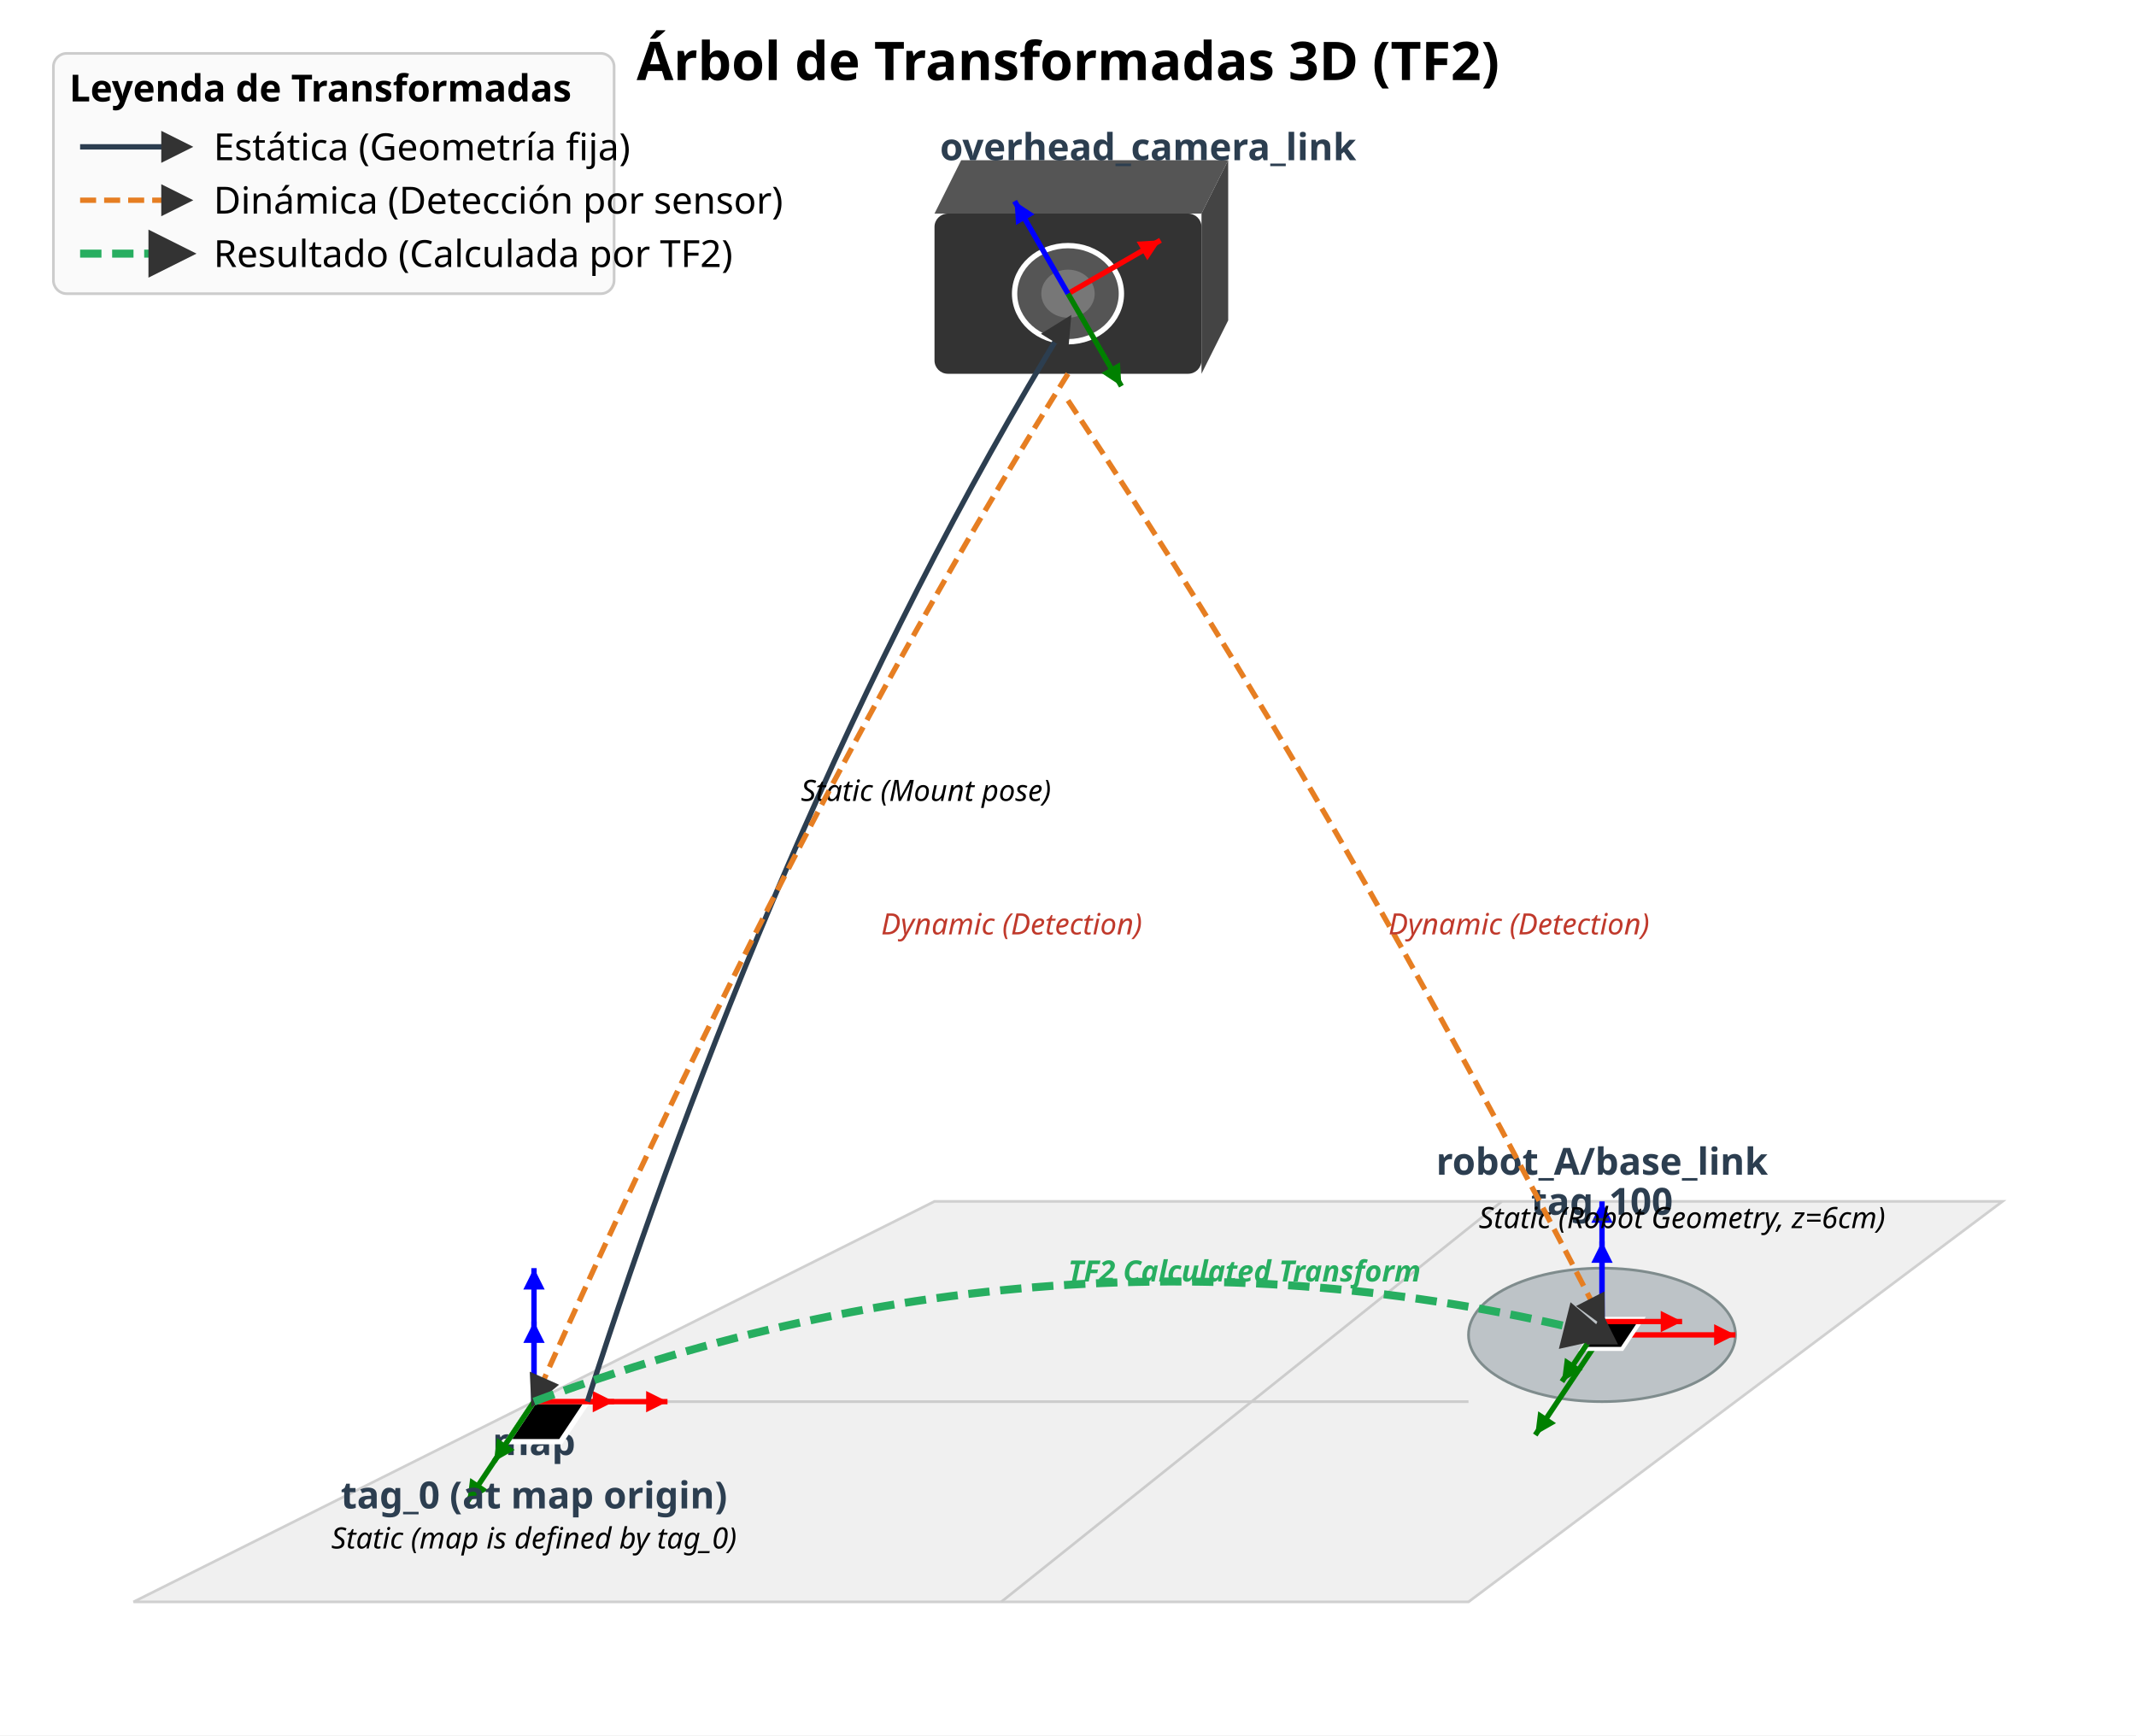
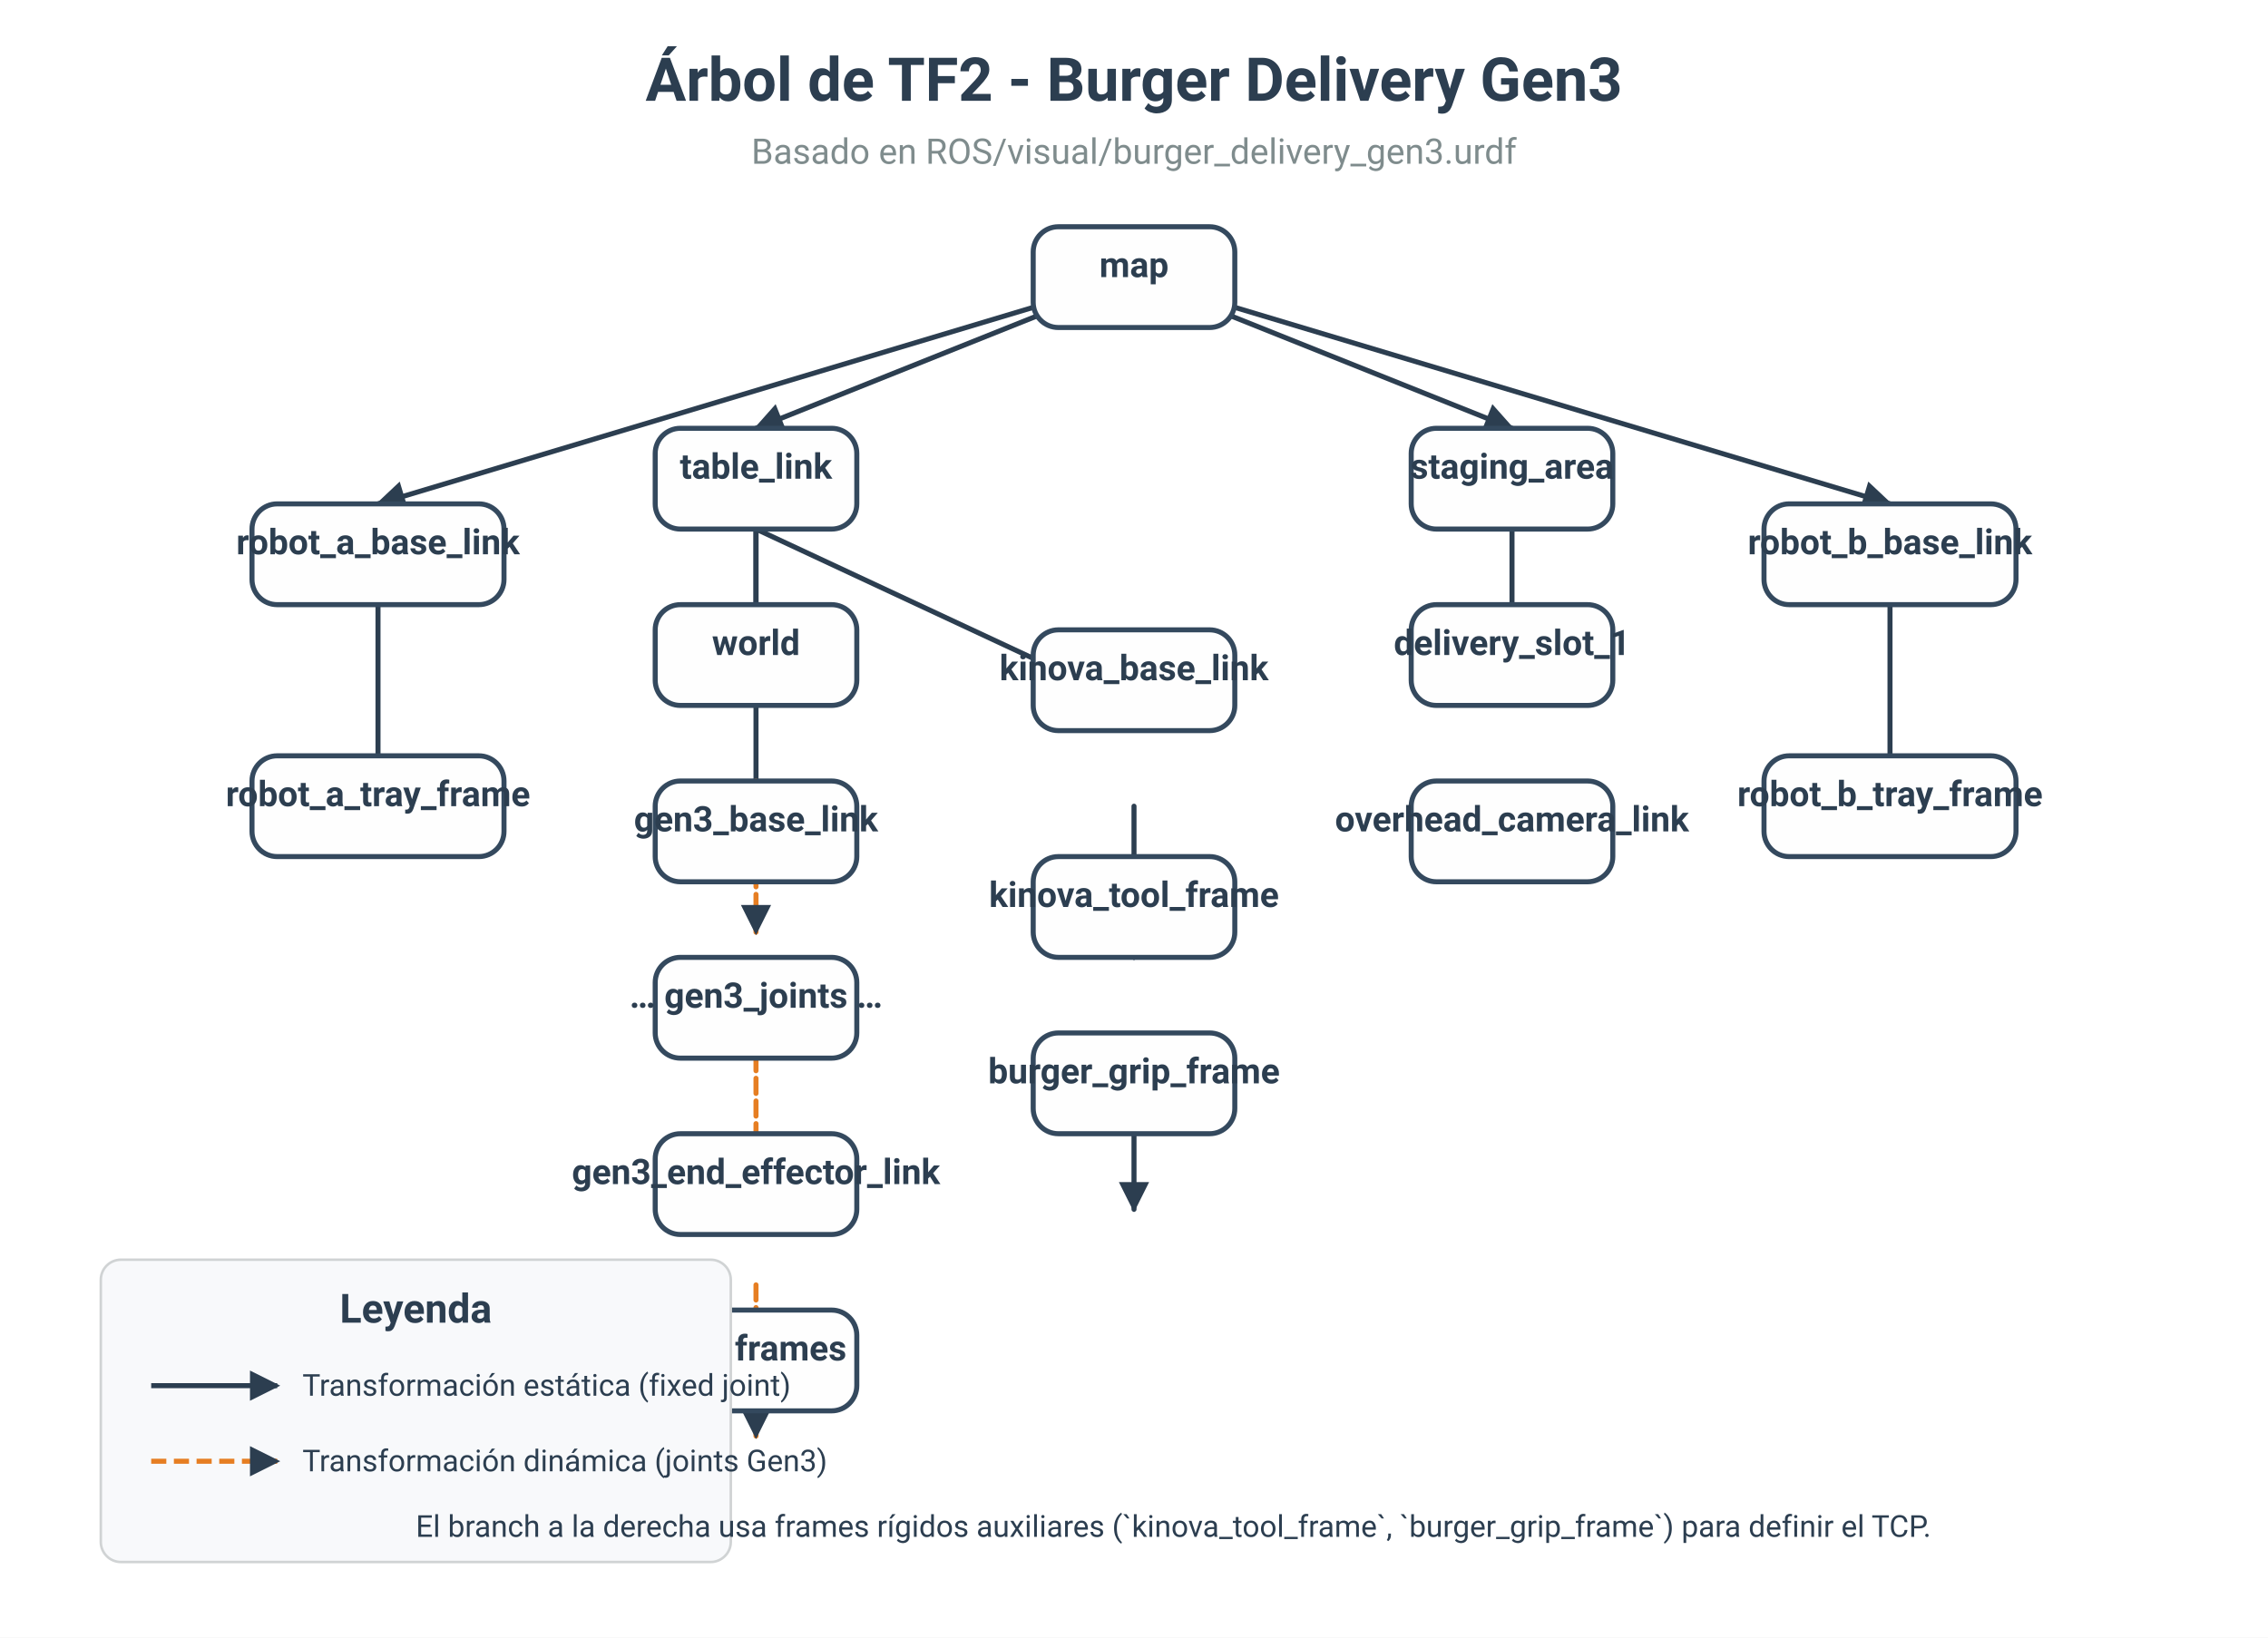
- <svg xmlns="http://www.w3.org/2000/svg" width="800" height="650" viewBox="0 0 800 650" font-family="sans-serif" font-size="14">
+ <svg xmlns="http://www.w3.org/2000/svg" width="900" height="650" viewBox="0 0 900 650" font-family="Roboto, sans-serif">
  <defs>
-     <marker id="arrow" viewBox="0 0 10 10" refX="8" refY="5" markerWidth="6" markerHeight="6" orient="auto-start-reverse">
-       <path d="M 0 0 L 10 5 L 0 10 z" fill="#333" />
+     <style>
+       .node { fill: #fefefe; stroke: #34495e; stroke-width: 2; rx: 10; ry: 10; }
+       .node-text { font-size: 14px; fill: #2c3e50; font-weight: 600; text-anchor: middle; alignment-baseline: middle; }
+       .static-edge { stroke: #2c3e50; stroke-width: 2; marker-end: url(#arrow); }
+       .dynamic-edge { stroke: #e67e22; stroke-width: 2; stroke-dasharray: 6 3; marker-end: url(#arrow); }
+       .legend-text { font-size: 12px; fill: #2c3e50; }
+     </style>
+     <marker id="arrow" viewBox="0 0 10 10" refX="9" refY="5" markerWidth="6" markerHeight="6" orient="auto">
+       <path d="M 0 0 L 10 5 L 0 10 z" fill="#2c3e50" />
    </marker>
-     <marker id="arrow-red" viewBox="0 0 10 10" refX="10" refY="5" markerWidth="4" markerHeight="4" orient="auto">
-       <path d="M 0 0 L 10 5 L 0 10 z" fill="red" />
-     </marker>
-     <marker id="arrow-green" viewBox="0 0 10 10" refX="10" refY="5" markerWidth="4" markerHeight="4" orient="auto">
-       <path d="M 0 0 L 10 5 L 0 10 z" fill="green" />
-     </marker>
-     <marker id="arrow-blue" viewBox="0 0 10 10" refX="10" refY="5" markerWidth="4" markerHeight="4" orient="auto">
-       <path d="M 0 0 L 10 5 L 0 10 z" fill="blue" />
-     </marker>
-     <style>
-             .frame-text { font-size: 14px; font-weight: bold; fill: #2c3e50; text-anchor: middle; }
-             .transform-static { stroke: #2c3e50; stroke-width: 2; marker-end: url(#arrow); }
-             .transform-dynamic { stroke: #e67e22; stroke-width: 2; stroke-dasharray: 6, 3; marker-end: url(#arrow); }
-             .transform-result { stroke: #27ae60; stroke-width: 3; stroke-dasharray: 8, 4; marker-end: url(#arrow); }
-             .transform-label { font-size: 11px; font-style: italic; }
-             .axis-x { stroke: red; stroke-width: 2; marker-end: url(#arrow-red); }
-             .axis-y { stroke: green; stroke-width: 2; marker-end: url(#arrow-green); }
-             .axis-z { stroke: blue; stroke-width: 2; marker-end: url(#arrow-blue); }
-         </style>
  </defs>
-   <rect width="100%" height="100%" fill="white" />
-   <text x="400" y="30" font-size="20" font-weight="bold" text-anchor="middle">Árbol de Transformadas 3D (TF2)</text>
-   <path d="M 50 600 L 350 450 L 750 450 L 550 600 Z" fill="#f0f0f0" stroke="#d0d0d0" />
-   <line x1="200" y1="525" x2="550" y2="525" stroke="#ccc" />
-   <line x1="375" y1="600" x2="562.5" y2="450" stroke="#ccc" />
-   <g id="map-frame" transform="translate(200, 525)">
-     <line x1="0" y1="0" x2="50" y2="0" class="axis-x" />
-     <line x1="0" y1="0" x2="-25" y2="37.5" class="axis-y" />
-     <line x1="0" y1="0" x2="0" y2="-50" class="axis-z" />
-     <text x="0" y="20" class="frame-text">map</text>
+   <rect x="0" y="0" width="900" height="650" fill="white" />
+   <text x="450" y="40" font-size="24" font-weight="bold" text-anchor="middle" fill="#2c3e50">
+     Árbol de TF2 - Burger Delivery Gen3
+   </text>
+   <text x="450" y="65" font-size="14" text-anchor="middle" fill="#7f8c8d">
+     Basado en ROS/visual/burger_delivery_gen3.urdf
+   </text>
+   <g stroke-linecap="round" fill="none">
+     <line x1="450" y1="110" x2="300" y2="170" class="static-edge" />
+     <line x1="300" y1="210" x2="300" y2="270" class="static-edge" />
+     <line x1="300" y1="210" x2="450" y2="280" class="static-edge" />
+     <line x1="450" y1="320" x2="450" y2="380" class="static-edge" />
+     <line x1="450" y1="420" x2="450" y2="480" class="static-edge" />
+     <line x1="450" y1="110" x2="600" y2="170" class="static-edge" />
+     <line x1="600" y1="210" x2="600" y2="270" class="static-edge" />
+     <line x1="450" y1="110" x2="150" y2="200" class="static-edge" />
+     <line x1="150" y1="240" x2="150" y2="320" class="static-edge" />
+     <line x1="450" y1="110" x2="750" y2="200" class="static-edge" />
+     <line x1="750" y1="240" x2="750" y2="320" class="static-edge" />
+     <line x1="300" y1="210" x2="300" y2="350" class="static-edge" />
  </g>
-   <g id="camera-object" transform="translate(400, 100)">
-     <polygon points="-50,-20 -40,-40 60,-40 50,-20" fill="#555" />
-     <polygon points="50,-20 60,-40 60,20 50,40" fill="#444" />
-     <rect x="-50" y="-20" width="100" height="60" fill="#333" rx="5" />
-     <ellipse cx="0" cy="10" rx="20" ry="18" fill="#555" stroke="white" stroke-width="2" />
-     <ellipse cx="0" cy="10" rx="10" ry="9" fill="#777" />
+   <g stroke-linecap="round" fill="none">
+     <line x1="300" y1="310" x2="300" y2="370" class="dynamic-edge" />
+     <line x1="300" y1="410" x2="300" y2="470" class="dynamic-edge" />
+     <line x1="300" y1="510" x2="300" y2="570" class="dynamic-edge" />
  </g>
-   <g id="camera-frame" transform="translate(400, 110) rotate(-30)">
-     <line x1="0" y1="0" x2="40" y2="0" class="axis-x" />
-     <line x1="0" y1="0" x2="0" y2="40" class="axis-y" />
-     <line x1="0" y1="0" x2="0" y2="-40" class="axis-z" />
-     <text x="30" y="-50" class="frame-text" transform="rotate(30)">overhead_camera_link</text>
+   <g text-anchor="middle">
+     <rect class="node" x="410" y="90" width="80" height="40" />
+     <text class="node-text" x="450" y="110">map</text>
+     <rect class="node" x="260" y="170" width="80" height="40" />
+     <text class="node-text" x="300" y="190">table_link</text>
+     <rect class="node" x="260" y="240" width="80" height="40" />
+     <text class="node-text" x="300" y="260">world</text>
+     <rect class="node" x="260" y="310" width="80" height="40" />
+     <text class="node-text" x="300" y="330">gen3_base_link</text>
+     <rect class="node" x="260" y="380" width="80" height="40" />
+     <text class="node-text" x="300" y="400">… gen3_joints …</text>
+     <rect class="node" x="260" y="450" width="80" height="40" />
+     <text class="node-text" x="300" y="470">gen3_end_effector_link</text>
+     <rect class="node" x="260" y="520" width="80" height="40" />
+     <text class="node-text" x="300" y="540">tool frames</text>
+     <rect class="node" x="410" y="250" width="80" height="40" />
+     <text class="node-text" x="450" y="270">kinova_base_link</text>
+     <rect class="node" x="410" y="340" width="80" height="40" />
+     <text class="node-text" x="450" y="360">kinova_tool_frame</text>
+     <rect class="node" x="410" y="410" width="80" height="40" />
+     <text class="node-text" x="450" y="430">burger_grip_frame</text>
+     <rect class="node" x="560" y="170" width="80" height="40" />
+     <text class="node-text" x="600" y="190">staging_area</text>
+     <rect class="node" x="560" y="240" width="80" height="40" />
+     <text class="node-text" x="600" y="260">delivery_slot_1</text>
+     <rect class="node" x="700" y="200" width="100" height="40" />
+     <text class="node-text" x="750" y="220">robot_b_base_link</text>
+     <rect class="node" x="700" y="300" width="100" height="40" />
+     <text class="node-text" x="750" y="320">robot_b_tray_frame</text>
+     <rect class="node" x="100" y="200" width="100" height="40" />
+     <text class="node-text" x="150" y="220">robot_a_base_link</text>
+     <rect class="node" x="100" y="300" width="100" height="40" />
+     <text class="node-text" x="150" y="320">robot_a_tray_frame</text>
+     <rect class="node" x="560" y="310" width="80" height="40" />
+     <text class="node-text" x="600" y="330">overhead_camera_link</text>
  </g>
-   <g id="robot-object" transform="translate(600, 500)">
-     <ellipse cx="-10" cy="15" rx="15" ry="5" fill="#34495e" stroke="#2c3e50" />
-     <ellipse cx="10" cy="-15" rx="15" ry="5" fill="#34495e" stroke="#2c3e50" />
-     <ellipse cx="0" cy="0" rx="50" ry="25" fill="#bdc3c7" stroke="#7f8c8d" />
-   </g>
-   <g id="robot-frame" transform="translate(600, 500)">
-     <line x1="0" y1="0" x2="50" y2="0" class="axis-x" />
-     <line x1="0" y1="0" x2="-25" y2="37.5" class="axis-y" />
-     <line x1="0" y1="0" x2="0" y2="-50" class="axis-z" />
-     <text x="0" y="-60" class="frame-text">robot_A/base_link</text>
-   </g>
-   <g id="tag0-object" transform="translate(200, 525)">
-     <path d="M 0 0 L 20 0 L 10 15 L -10 15 Z" fill="black" stroke="white" stroke-width="2" />
-   </g>
-   <g id="tag0-frame" transform="translate(200, 525)">
-     <line x1="0" y1="0" x2="30" y2="0" class="axis-x" />
-     <line x1="0" y1="0" x2="-15" y2="22.5" class="axis-y" />
-     <line x1="0" y1="0" x2="0" y2="-30" class="axis-z" />
-     <text x="0" y="40" class="frame-text">tag_0 (at map origin)</text>
-   </g>
-   <g id="tag100-object" transform="translate(600, 494)">
-     <path d="M 0 0 L 15 0 L 7.5 11.25 L -7.5 11.25 Z" fill="black" stroke="white" stroke-width="1.5" />
-   </g>
-   <g id="tag100-frame" transform="translate(600, 495)">
-     <line x1="0" y1="0" x2="30" y2="0" class="axis-x" />
-     <line x1="0" y1="0" x2="-15" y2="22.5" class="axis-y" />
-     <line x1="0" y1="0" x2="0" y2="-30" class="axis-z" />
-     <text x="0" y="-40" class="frame-text">tag_100</text>
-   </g>
-   <g id="transforms">
-     <text x="200" y="580" class="transform-label" text-anchor="middle">Static (map is defined by tag_0)</text>
-     <line x1="600" y1="500" x2="600" y2="494" class="transform-static" />
-     <text x="630" y="460" class="transform-label" text-anchor="middle">Static (Robot Geometry, z=6cm)</text>
-     <path d="M 220 525 C 260 400, 320 250, 400 120" class="transform-static" fill="none" />
-     <text x="300" y="300" class="transform-label">Static (Mount pose)</text>
-     <path d="M 400 140 Q 300 300 200 525" stroke-width="2" class="transform-dynamic" fill="none" />
-     <text x="330" y="350" class="transform-label" fill="#c0392b">Dynamic (Detection)</text>
-     <path d="M 400 150 Q 500 300 600 495" stroke-width="2" class="transform-dynamic" fill="none" />
-     <text x="520" y="350" class="transform-label" fill="#c0392b">Dynamic (Detection)</text>
-     <path d="M 200 525 Q 400 450 600 500" stroke-width="3" class="transform-result" fill="none" />
-     <text x="400" y="480" class="transform-label" fill="#27ae60" font-size="14" font-weight="bold">TF2 Calculated Transform</text>
-   </g>
-   <g id="legend" transform="translate(20, 20)">
-     <rect x="0" y="0" width="210" height="90" fill="#fafafa" stroke="#ccc" rx="5" />
-     <text x="100" y="18" font-weight="bold" text-anchor="middle">Leyenda de Transformadas</text>
-     <line x1="10" y1="35" x2="50" y2="35" class="transform-static" />
-     <text x="60" y="40">Estática (Geometría fija)</text>
-     <line x1="10" y1="55" x2="50" y2="55" class="transform-dynamic" />
-     <text x="60" y="60">Dinámica (Detección por sensor)</text>
-     <line x1="10" y1="75" x2="50" y2="75" class="transform-result" />
-     <text x="60" y="80">Resultado (Calculada por TF2)</text>
+   <g transform="translate(40, 500)">
+     <rect x="0" y="0" width="250" height="120" fill="#f8f9fb" stroke="#d0d3d4" rx="8" />
+     <text x="125" y="25" font-size="16" font-weight="bold" fill="#2c3e50" text-anchor="middle">Leyenda</text>
+     <line x1="20" y1="50" x2="70" y2="50" class="static-edge" />
+     <text class="legend-text" x="80" y="54">Transformación estática (fixed joint)</text>
+     <line x1="20" y1="80" x2="70" y2="80" class="dynamic-edge" />
+     <text class="legend-text" x="80" y="84">Transformación dinámica (joints Gen3)</text>
+     <text class="legend-text" x="125" y="110">
+       El branch a la derecha usa frames rígidos auxiliares (`kinova_tool_frame`, `burger_grip_frame`) para definir el TCP.
+     </text>
  </g>
</svg>
